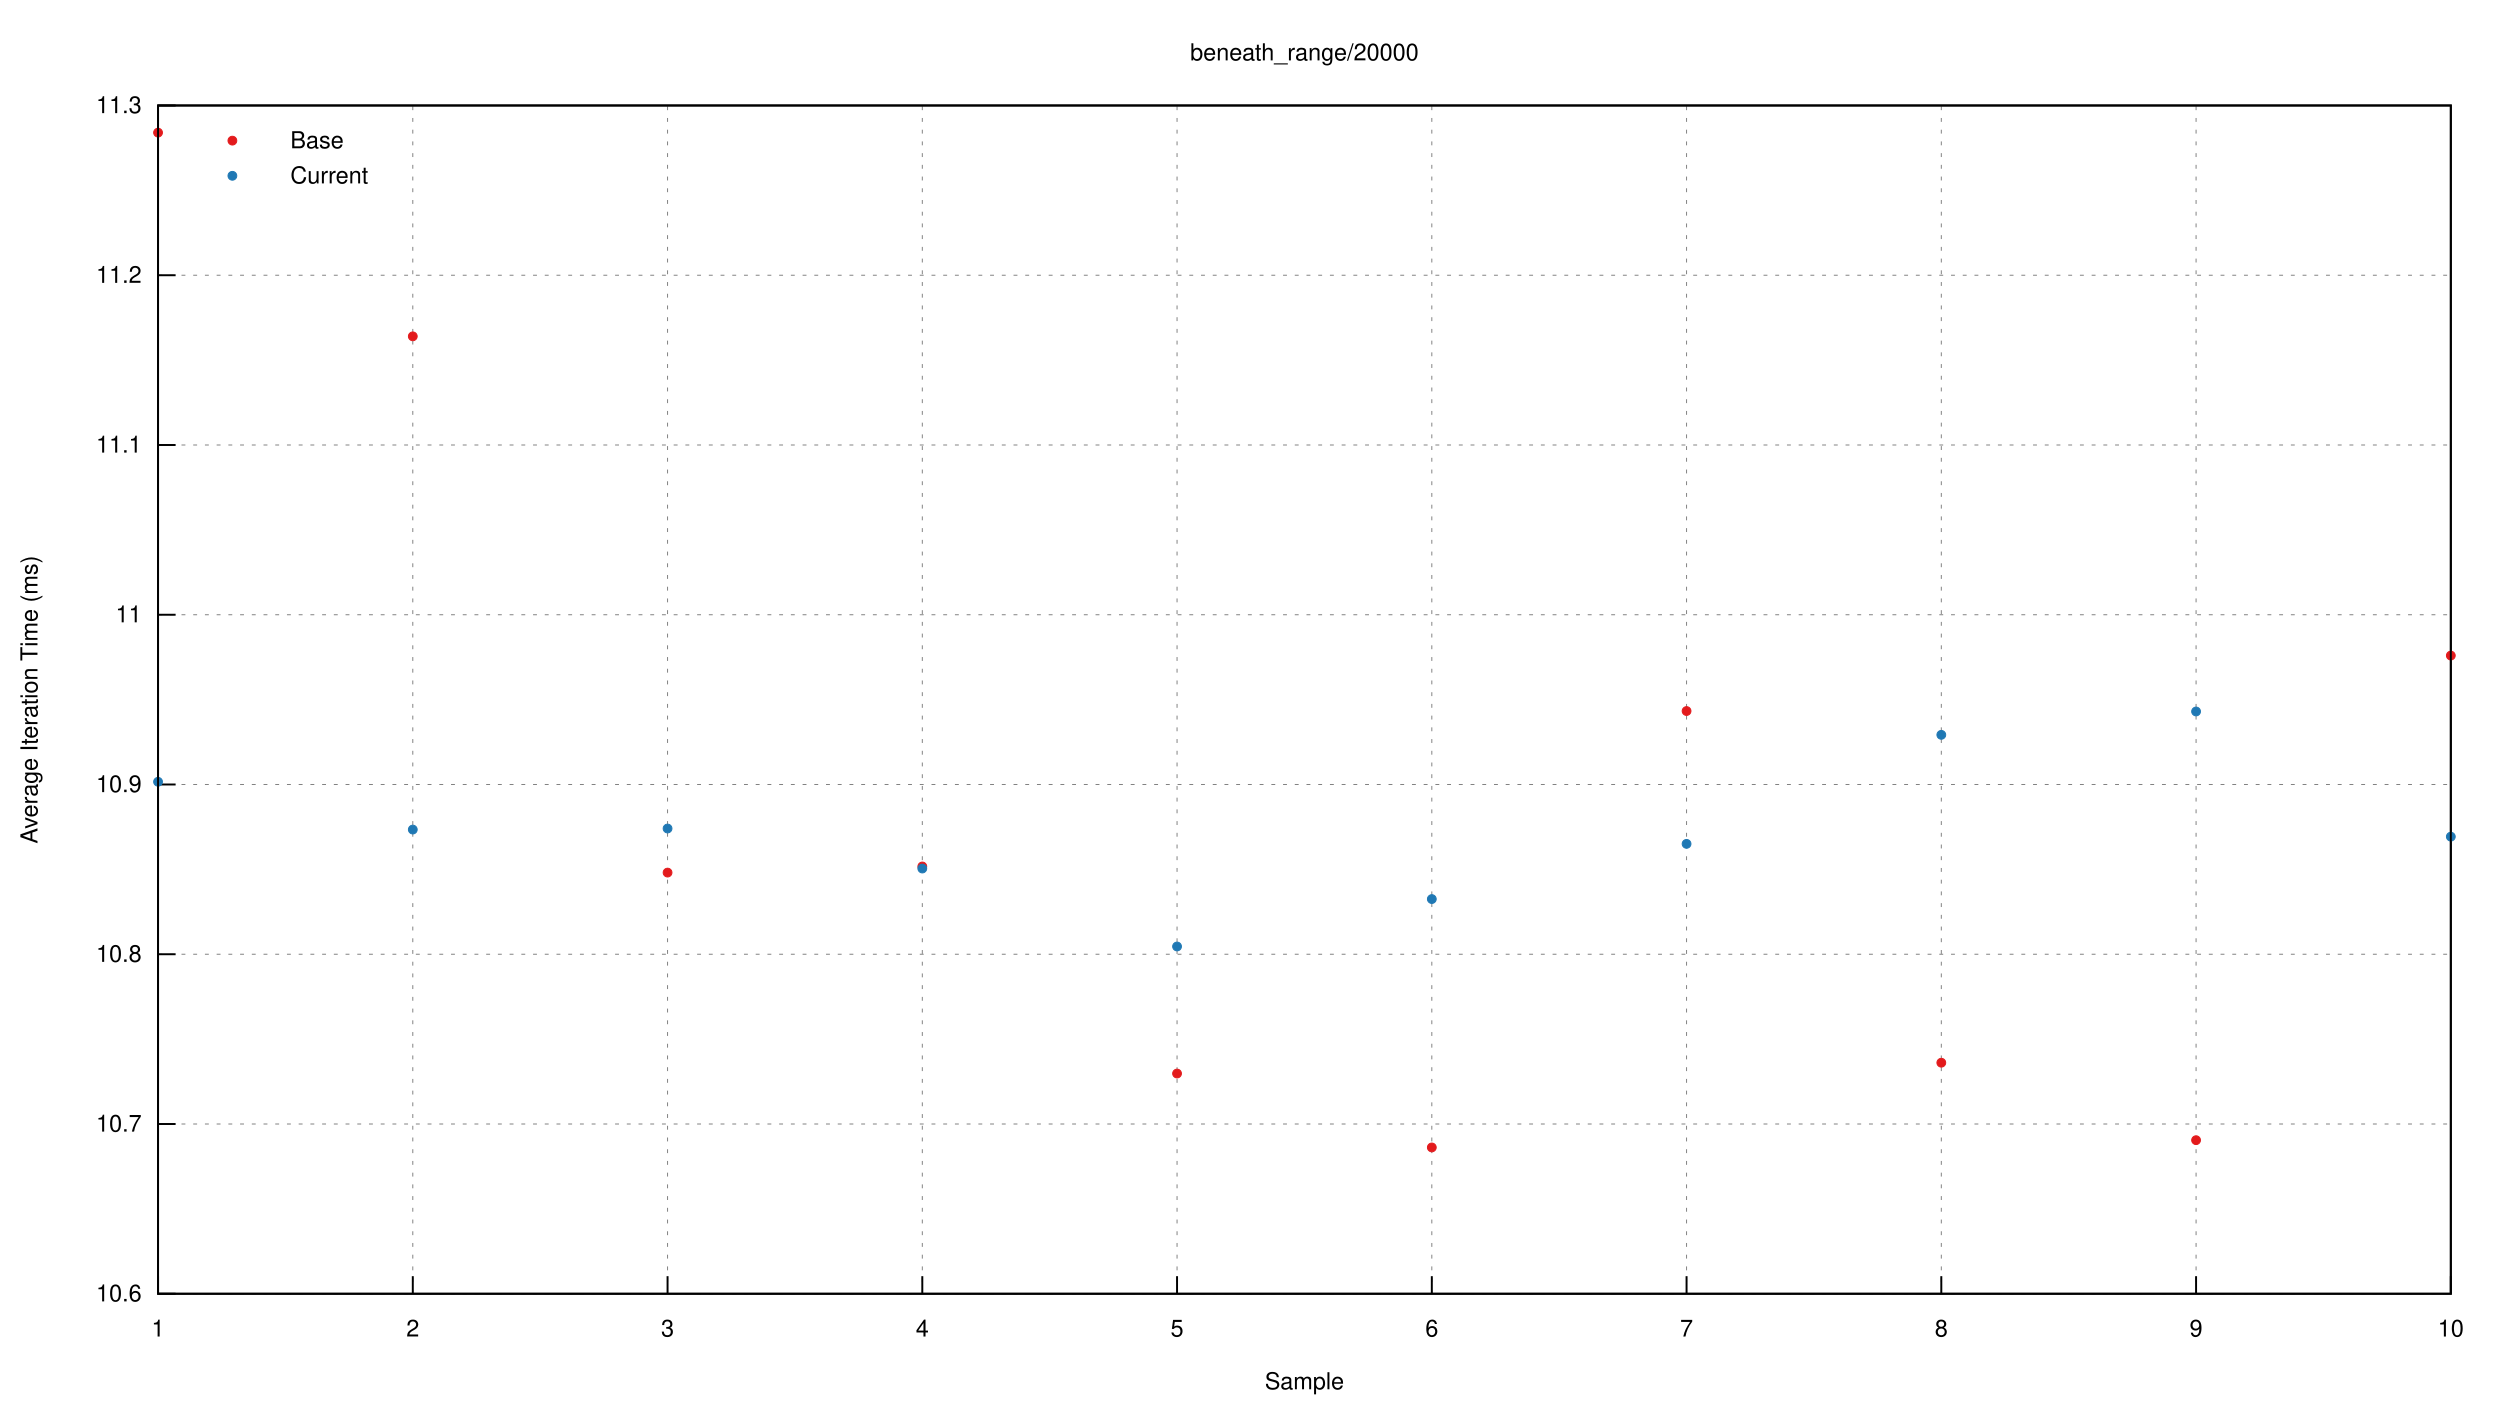
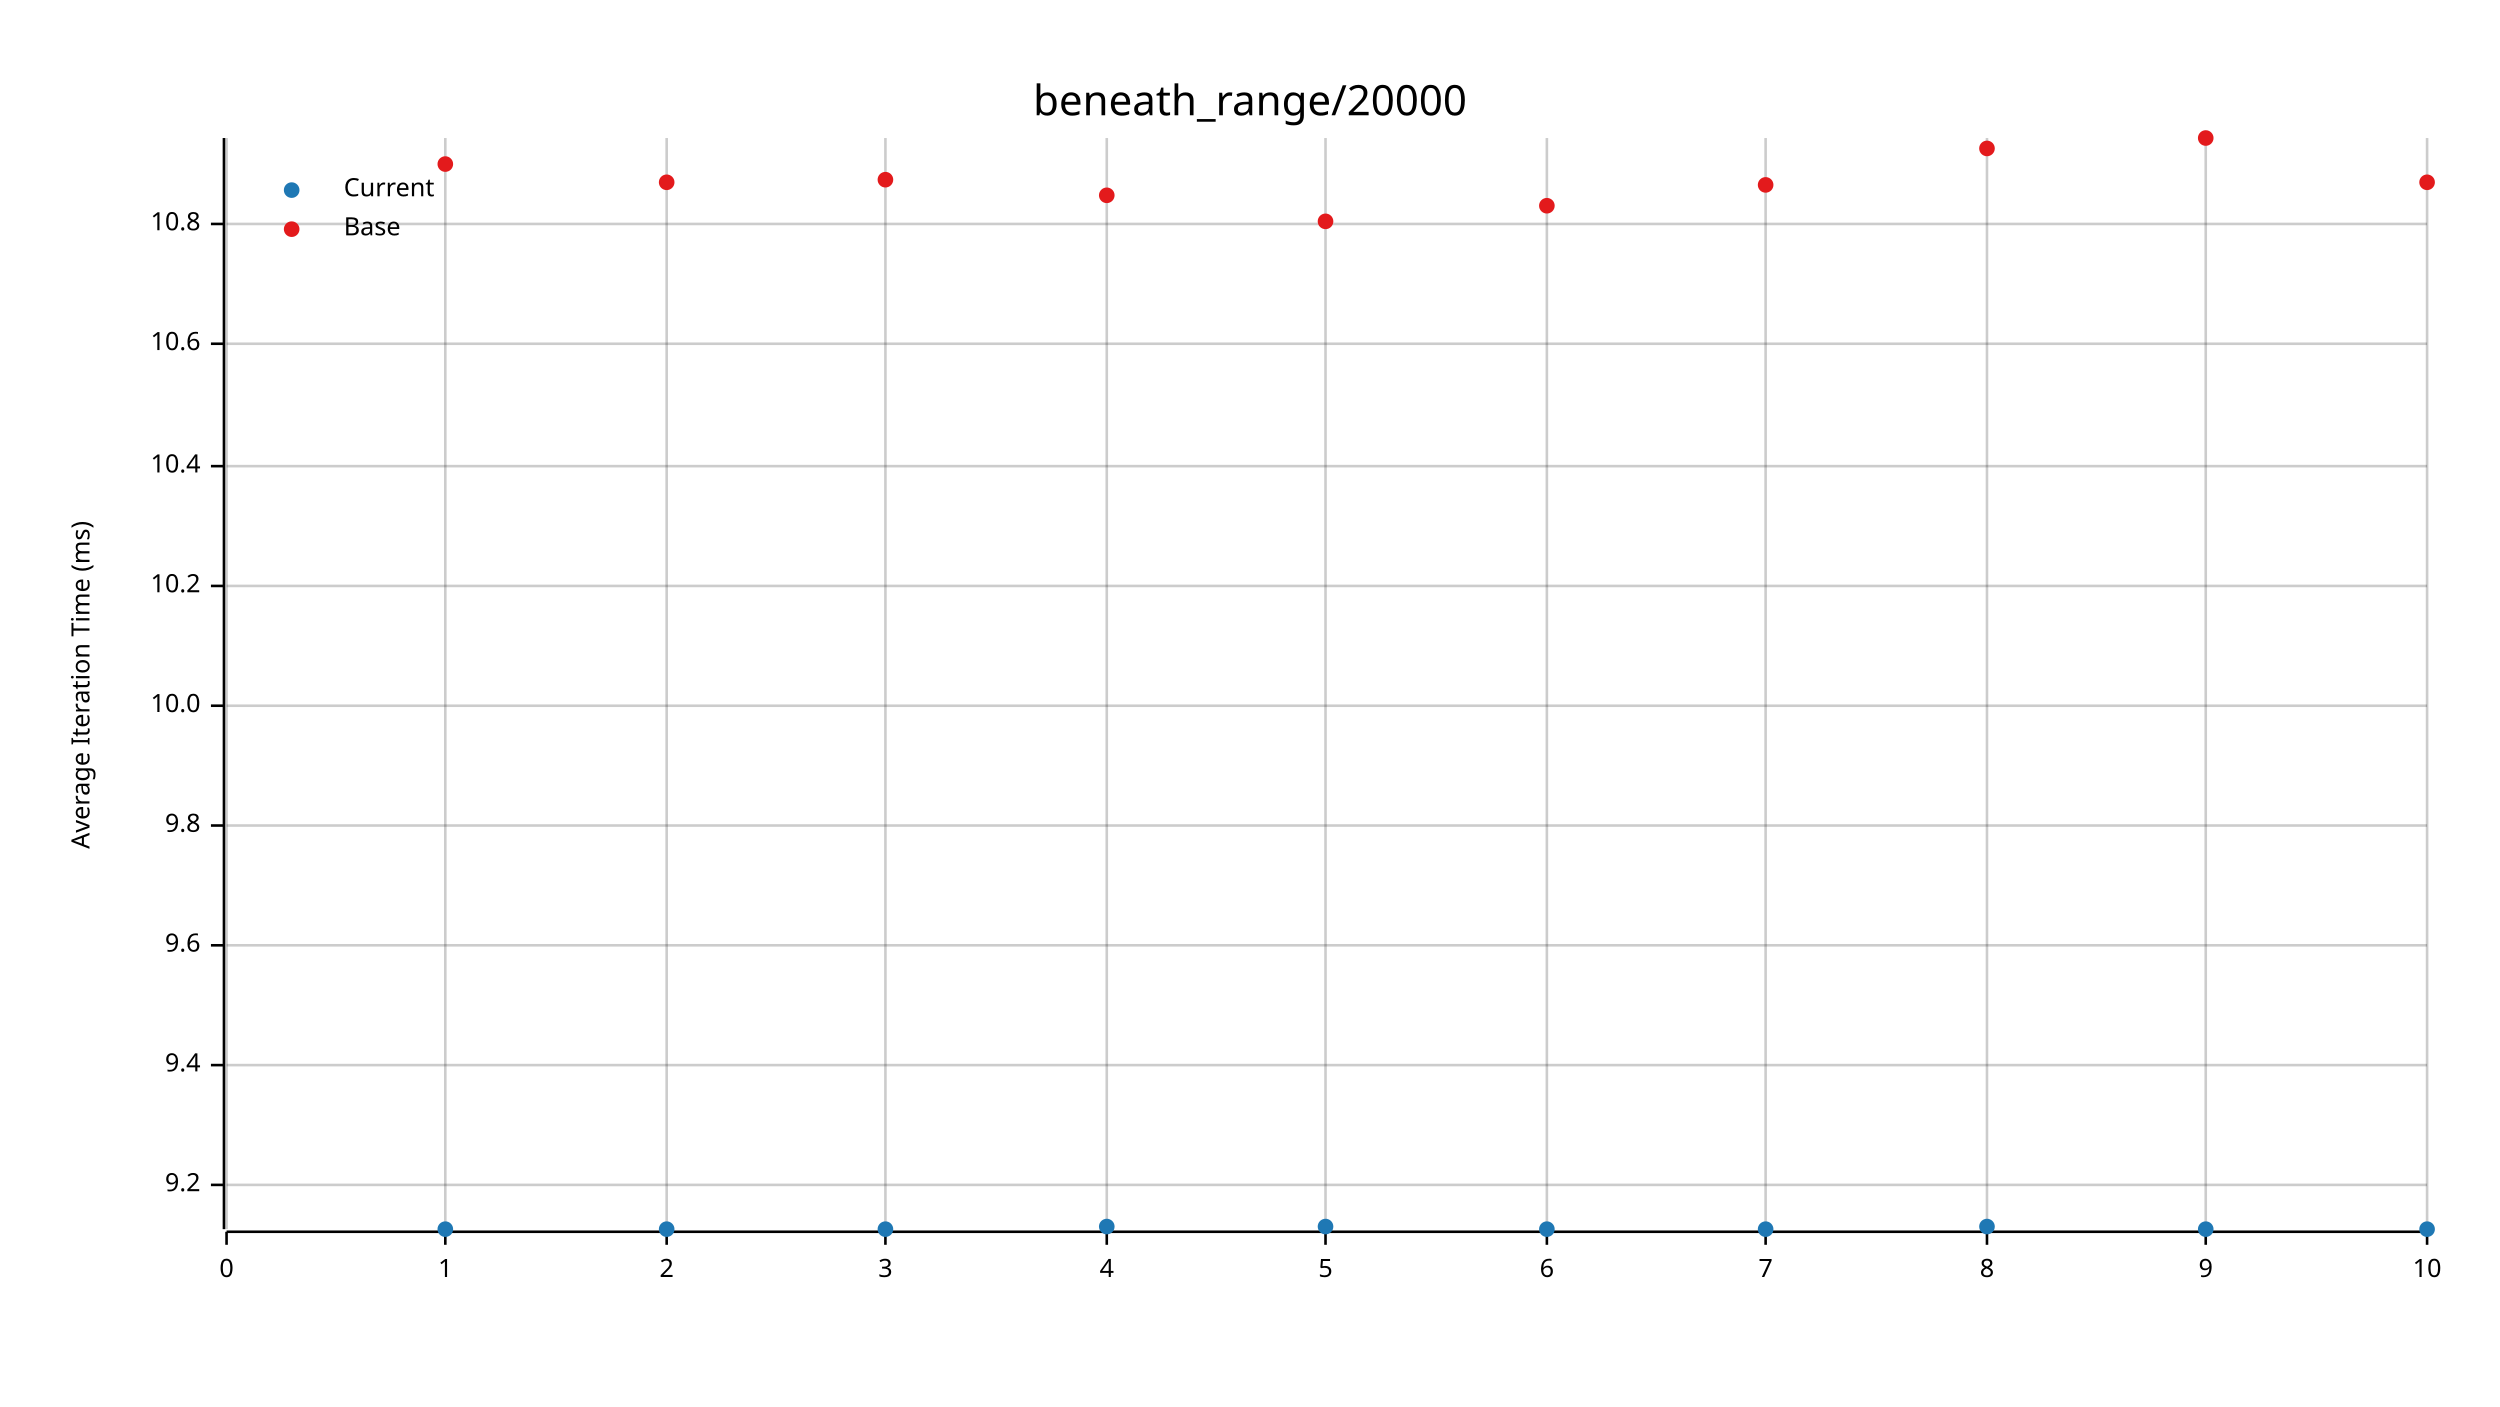
- <svg xmlns="http://www.w3.org/2000/svg" xmlns:xlink="http://www.w3.org/1999/xlink" viewBox="0 0 1280 720">
-   <g id="gnuplot_canvas">
-     <rect x="0" y="0" width="1280" height="720" fill="none" />
-     <defs>
-       <circle id="gpDot" r="0.5" stroke-width="0.5" stroke="currentColor" />
-       <path id="gpPt0" stroke-width="0.222" stroke="currentColor" d="M-1,0 h2 M0,-1 v2" />
-       <path id="gpPt1" stroke-width="0.222" stroke="currentColor" d="M-1,-1 L1,1 M1,-1 L-1,1" />
-       <path id="gpPt2" stroke-width="0.222" stroke="currentColor" d="M-1,0 L1,0 M0,-1 L0,1 M-1,-1 L1,1 M-1,1 L1,-1" />
-       <rect id="gpPt3" stroke-width="0.222" stroke="currentColor" x="-1" y="-1" width="2" height="2" />
-       <rect id="gpPt4" stroke-width="0.222" stroke="currentColor" fill="currentColor" x="-1" y="-1" width="2" height="2" />
-       <circle id="gpPt5" stroke-width="0.222" stroke="currentColor" cx="0" cy="0" r="1" />
-       <use xlink:href="#gpPt5" id="gpPt6" fill="currentColor" stroke="none" />
-       <path id="gpPt7" stroke-width="0.222" stroke="currentColor" d="M0,-1.33 L-1.33,0.67 L1.33,0.67 z" />
-       <use xlink:href="#gpPt7" id="gpPt8" fill="currentColor" stroke="none" />
-       <use xlink:href="#gpPt7" id="gpPt9" stroke="currentColor" transform="rotate(180)" />
-       <use xlink:href="#gpPt9" id="gpPt10" fill="currentColor" stroke="none" />
-       <use xlink:href="#gpPt3" id="gpPt11" stroke="currentColor" transform="rotate(45)" />
-       <use xlink:href="#gpPt11" id="gpPt12" fill="currentColor" stroke="none" />
-       <path id="gpPt13" stroke-width="0.222" stroke="currentColor" d="M0,1.330 L1.265,0.411 L0.782,-1.067 L-0.782,-1.076 L-1.265,0.411 z" />
-       <use xlink:href="#gpPt13" id="gpPt14" fill="currentColor" stroke="none" />
-       <filter id="textbox" filterUnits="objectBoundingBox" x="0" y="0" height="1" width="1">
-         <feFlood flood-color="white" flood-opacity="1" result="bgnd" />
-         <feComposite in="SourceGraphic" in2="bgnd" operator="atop" />
-       </filter>
-       <filter id="greybox" filterUnits="objectBoundingBox" x="0" y="0" height="1" width="1">
-         <feFlood flood-color="lightgrey" flood-opacity="1" result="grey" />
-         <feComposite in="SourceGraphic" in2="grey" operator="atop" />
-       </filter>
-     </defs>
-     <g fill="none" color="white" stroke="currentColor" stroke-width="1.00" stroke-linecap="butt" stroke-linejoin="miter">
- </g>
-     <g fill="none" color="black" stroke="currentColor" stroke-width="1.00" stroke-linecap="butt" stroke-linejoin="miter">
- </g>
-     <g fill="none" color="black" stroke="black" stroke-width="0.50" stroke-linecap="butt" stroke-linejoin="miter">
- </g>
-     <g fill="none" color="gray" stroke="currentColor" stroke-width="0.50" stroke-linecap="butt" stroke-linejoin="miter">
-       <path stroke="gray" stroke-dasharray="2,4" class="gridline" d="M80.92,662.40 L1254.82,662.40  " />
-     </g>
-     <g fill="none" color="gray" stroke="gray" stroke-width="1.00" stroke-linecap="butt" stroke-linejoin="miter">
- </g>
-     <g fill="none" color="black" stroke="currentColor" stroke-width="1.00" stroke-linecap="butt" stroke-linejoin="miter">
-       <path stroke="black" d="M80.92,662.40 L89.92,662.40  " />
-       <g transform="translate(72.53,666.30)" stroke="none" fill="black" font-family="Helvetica" font-size="12.00" text-anchor="end">
-         <text>
-           <tspan font-family="Helvetica"> 10.6</tspan>
-         </text>
-       </g>
-     </g>
-     <g fill="none" color="black" stroke="currentColor" stroke-width="1.00" stroke-linecap="butt" stroke-linejoin="miter">
- </g>
-     <g fill="none" color="black" stroke="black" stroke-width="0.50" stroke-linecap="butt" stroke-linejoin="miter">
- </g>
-     <g fill="none" color="gray" stroke="currentColor" stroke-width="0.50" stroke-linecap="butt" stroke-linejoin="miter">
-       <path stroke="gray" stroke-dasharray="2,4" class="gridline" d="M80.92,575.49 L1254.82,575.49  " />
-     </g>
-     <g fill="none" color="gray" stroke="gray" stroke-width="1.00" stroke-linecap="butt" stroke-linejoin="miter">
- </g>
-     <g fill="none" color="black" stroke="currentColor" stroke-width="1.00" stroke-linecap="butt" stroke-linejoin="miter">
-       <path stroke="black" d="M80.92,575.49 L89.92,575.49  " />
-       <g transform="translate(72.53,579.39)" stroke="none" fill="black" font-family="Helvetica" font-size="12.00" text-anchor="end">
-         <text>
-           <tspan font-family="Helvetica"> 10.7</tspan>
-         </text>
-       </g>
-     </g>
-     <g fill="none" color="black" stroke="currentColor" stroke-width="1.00" stroke-linecap="butt" stroke-linejoin="miter">
- </g>
-     <g fill="none" color="black" stroke="black" stroke-width="0.50" stroke-linecap="butt" stroke-linejoin="miter">
- </g>
-     <g fill="none" color="gray" stroke="currentColor" stroke-width="0.50" stroke-linecap="butt" stroke-linejoin="miter">
-       <path stroke="gray" stroke-dasharray="2,4" class="gridline" d="M80.92,488.57 L1254.82,488.57  " />
-     </g>
-     <g fill="none" color="gray" stroke="gray" stroke-width="1.00" stroke-linecap="butt" stroke-linejoin="miter">
- </g>
-     <g fill="none" color="black" stroke="currentColor" stroke-width="1.00" stroke-linecap="butt" stroke-linejoin="miter">
-       <path stroke="black" d="M80.92,488.57 L89.92,488.57  " />
-       <g transform="translate(72.53,492.47)" stroke="none" fill="black" font-family="Helvetica" font-size="12.00" text-anchor="end">
-         <text>
-           <tspan font-family="Helvetica"> 10.8</tspan>
-         </text>
-       </g>
-     </g>
-     <g fill="none" color="black" stroke="currentColor" stroke-width="1.00" stroke-linecap="butt" stroke-linejoin="miter">
- </g>
-     <g fill="none" color="black" stroke="black" stroke-width="0.50" stroke-linecap="butt" stroke-linejoin="miter">
- </g>
-     <g fill="none" color="gray" stroke="currentColor" stroke-width="0.50" stroke-linecap="butt" stroke-linejoin="miter">
-       <path stroke="gray" stroke-dasharray="2,4" class="gridline" d="M80.92,401.66 L1254.82,401.66  " />
-     </g>
-     <g fill="none" color="gray" stroke="gray" stroke-width="1.00" stroke-linecap="butt" stroke-linejoin="miter">
- </g>
-     <g fill="none" color="black" stroke="currentColor" stroke-width="1.00" stroke-linecap="butt" stroke-linejoin="miter">
-       <path stroke="black" d="M80.92,401.66 L89.92,401.66  " />
-       <g transform="translate(72.53,405.56)" stroke="none" fill="black" font-family="Helvetica" font-size="12.00" text-anchor="end">
-         <text>
-           <tspan font-family="Helvetica"> 10.9</tspan>
-         </text>
-       </g>
-     </g>
-     <g fill="none" color="black" stroke="currentColor" stroke-width="1.00" stroke-linecap="butt" stroke-linejoin="miter">
- </g>
-     <g fill="none" color="black" stroke="black" stroke-width="0.50" stroke-linecap="butt" stroke-linejoin="miter">
- </g>
-     <g fill="none" color="gray" stroke="currentColor" stroke-width="0.50" stroke-linecap="butt" stroke-linejoin="miter">
-       <path stroke="gray" stroke-dasharray="2,4" class="gridline" d="M80.92,314.75 L1254.82,314.75  " />
-     </g>
-     <g fill="none" color="gray" stroke="gray" stroke-width="1.00" stroke-linecap="butt" stroke-linejoin="miter">
- </g>
-     <g fill="none" color="black" stroke="currentColor" stroke-width="1.00" stroke-linecap="butt" stroke-linejoin="miter">
-       <path stroke="black" d="M80.92,314.75 L89.92,314.75  " />
-       <g transform="translate(72.53,318.65)" stroke="none" fill="black" font-family="Helvetica" font-size="12.00" text-anchor="end">
-         <text>
-           <tspan font-family="Helvetica"> 11</tspan>
-         </text>
-       </g>
-     </g>
-     <g fill="none" color="black" stroke="currentColor" stroke-width="1.00" stroke-linecap="butt" stroke-linejoin="miter">
- </g>
-     <g fill="none" color="black" stroke="black" stroke-width="0.50" stroke-linecap="butt" stroke-linejoin="miter">
- </g>
-     <g fill="none" color="gray" stroke="currentColor" stroke-width="0.50" stroke-linecap="butt" stroke-linejoin="miter">
-       <path stroke="gray" stroke-dasharray="2,4" class="gridline" d="M80.92,227.84 L1254.82,227.84  " />
-     </g>
-     <g fill="none" color="gray" stroke="gray" stroke-width="1.00" stroke-linecap="butt" stroke-linejoin="miter">
- </g>
-     <g fill="none" color="black" stroke="currentColor" stroke-width="1.00" stroke-linecap="butt" stroke-linejoin="miter">
-       <path stroke="black" d="M80.92,227.84 L89.92,227.84  " />
-       <g transform="translate(72.53,231.74)" stroke="none" fill="black" font-family="Helvetica" font-size="12.00" text-anchor="end">
-         <text>
-           <tspan font-family="Helvetica"> 11.1</tspan>
-         </text>
-       </g>
-     </g>
-     <g fill="none" color="black" stroke="currentColor" stroke-width="1.00" stroke-linecap="butt" stroke-linejoin="miter">
- </g>
-     <g fill="none" color="black" stroke="black" stroke-width="0.50" stroke-linecap="butt" stroke-linejoin="miter">
- </g>
-     <g fill="none" color="gray" stroke="currentColor" stroke-width="0.50" stroke-linecap="butt" stroke-linejoin="miter">
-       <path stroke="gray" stroke-dasharray="2,4" class="gridline" d="M80.92,140.92 L1254.82,140.92  " />
-     </g>
-     <g fill="none" color="gray" stroke="gray" stroke-width="1.00" stroke-linecap="butt" stroke-linejoin="miter">
- </g>
-     <g fill="none" color="black" stroke="currentColor" stroke-width="1.00" stroke-linecap="butt" stroke-linejoin="miter">
-       <path stroke="black" d="M80.92,140.92 L89.92,140.92  " />
-       <g transform="translate(72.53,144.82)" stroke="none" fill="black" font-family="Helvetica" font-size="12.00" text-anchor="end">
-         <text>
-           <tspan font-family="Helvetica"> 11.2</tspan>
-         </text>
-       </g>
-     </g>
-     <g fill="none" color="black" stroke="currentColor" stroke-width="1.00" stroke-linecap="butt" stroke-linejoin="miter">
- </g>
-     <g fill="none" color="black" stroke="black" stroke-width="0.50" stroke-linecap="butt" stroke-linejoin="miter">
- </g>
-     <g fill="none" color="gray" stroke="currentColor" stroke-width="0.50" stroke-linecap="butt" stroke-linejoin="miter">
-       <path stroke="gray" stroke-dasharray="2,4" class="gridline" d="M80.92,54.01 L1254.82,54.01  " />
-     </g>
-     <g fill="none" color="gray" stroke="gray" stroke-width="1.00" stroke-linecap="butt" stroke-linejoin="miter">
- </g>
-     <g fill="none" color="black" stroke="currentColor" stroke-width="1.00" stroke-linecap="butt" stroke-linejoin="miter">
-       <path stroke="black" d="M80.92,54.01 L89.92,54.01  " />
-       <g transform="translate(72.53,57.91)" stroke="none" fill="black" font-family="Helvetica" font-size="12.00" text-anchor="end">
-         <text>
-           <tspan font-family="Helvetica"> 11.3</tspan>
-         </text>
-       </g>
-     </g>
-     <g fill="none" color="black" stroke="currentColor" stroke-width="1.00" stroke-linecap="butt" stroke-linejoin="miter">
- </g>
-     <g fill="none" color="black" stroke="black" stroke-width="0.50" stroke-linecap="butt" stroke-linejoin="miter">
- </g>
-     <g fill="none" color="gray" stroke="currentColor" stroke-width="0.50" stroke-linecap="butt" stroke-linejoin="miter">
-       <path stroke="gray" stroke-dasharray="2,4" class="gridline" d="M80.92,662.40 L80.92,54.01  " />
-     </g>
-     <g fill="none" color="gray" stroke="gray" stroke-width="1.00" stroke-linecap="butt" stroke-linejoin="miter">
- </g>
-     <g fill="none" color="black" stroke="currentColor" stroke-width="1.00" stroke-linecap="butt" stroke-linejoin="miter">
-       <path stroke="black" d="M80.92,662.40 L80.92,653.40  " />
-       <g transform="translate(80.92,684.30)" stroke="none" fill="black" font-family="Helvetica" font-size="12.00" text-anchor="middle">
-         <text>
-           <tspan font-family="Helvetica"> 1</tspan>
-         </text>
-       </g>
-     </g>
-     <g fill="none" color="black" stroke="currentColor" stroke-width="1.00" stroke-linecap="butt" stroke-linejoin="miter">
- </g>
-     <g fill="none" color="black" stroke="black" stroke-width="0.50" stroke-linecap="butt" stroke-linejoin="miter">
- </g>
-     <g fill="none" color="gray" stroke="currentColor" stroke-width="0.50" stroke-linecap="butt" stroke-linejoin="miter">
-       <path stroke="gray" stroke-dasharray="2,4" class="gridline" d="M211.35,662.40 L211.35,54.01  " />
-     </g>
-     <g fill="none" color="gray" stroke="gray" stroke-width="1.00" stroke-linecap="butt" stroke-linejoin="miter">
- </g>
-     <g fill="none" color="black" stroke="currentColor" stroke-width="1.00" stroke-linecap="butt" stroke-linejoin="miter">
-       <path stroke="black" d="M211.35,662.40 L211.35,653.40  " />
-       <g transform="translate(211.35,684.30)" stroke="none" fill="black" font-family="Helvetica" font-size="12.00" text-anchor="middle">
-         <text>
-           <tspan font-family="Helvetica"> 2</tspan>
-         </text>
-       </g>
-     </g>
-     <g fill="none" color="black" stroke="currentColor" stroke-width="1.00" stroke-linecap="butt" stroke-linejoin="miter">
- </g>
-     <g fill="none" color="black" stroke="black" stroke-width="0.50" stroke-linecap="butt" stroke-linejoin="miter">
- </g>
-     <g fill="none" color="gray" stroke="currentColor" stroke-width="0.50" stroke-linecap="butt" stroke-linejoin="miter">
-       <path stroke="gray" stroke-dasharray="2,4" class="gridline" d="M341.79,662.40 L341.79,54.01  " />
-     </g>
-     <g fill="none" color="gray" stroke="gray" stroke-width="1.00" stroke-linecap="butt" stroke-linejoin="miter">
- </g>
-     <g fill="none" color="black" stroke="currentColor" stroke-width="1.00" stroke-linecap="butt" stroke-linejoin="miter">
-       <path stroke="black" d="M341.79,662.40 L341.79,653.40  " />
-       <g transform="translate(341.79,684.30)" stroke="none" fill="black" font-family="Helvetica" font-size="12.00" text-anchor="middle">
-         <text>
-           <tspan font-family="Helvetica"> 3</tspan>
-         </text>
-       </g>
-     </g>
-     <g fill="none" color="black" stroke="currentColor" stroke-width="1.00" stroke-linecap="butt" stroke-linejoin="miter">
- </g>
-     <g fill="none" color="black" stroke="black" stroke-width="0.50" stroke-linecap="butt" stroke-linejoin="miter">
- </g>
-     <g fill="none" color="gray" stroke="currentColor" stroke-width="0.50" stroke-linecap="butt" stroke-linejoin="miter">
-       <path stroke="gray" stroke-dasharray="2,4" class="gridline" d="M472.22,662.40 L472.22,54.01  " />
-     </g>
-     <g fill="none" color="gray" stroke="gray" stroke-width="1.00" stroke-linecap="butt" stroke-linejoin="miter">
- </g>
-     <g fill="none" color="black" stroke="currentColor" stroke-width="1.00" stroke-linecap="butt" stroke-linejoin="miter">
-       <path stroke="black" d="M472.22,662.40 L472.22,653.40  " />
-       <g transform="translate(472.22,684.30)" stroke="none" fill="black" font-family="Helvetica" font-size="12.00" text-anchor="middle">
-         <text>
-           <tspan font-family="Helvetica"> 4</tspan>
-         </text>
-       </g>
-     </g>
-     <g fill="none" color="black" stroke="currentColor" stroke-width="1.00" stroke-linecap="butt" stroke-linejoin="miter">
- </g>
-     <g fill="none" color="black" stroke="black" stroke-width="0.50" stroke-linecap="butt" stroke-linejoin="miter">
- </g>
-     <g fill="none" color="gray" stroke="currentColor" stroke-width="0.50" stroke-linecap="butt" stroke-linejoin="miter">
-       <path stroke="gray" stroke-dasharray="2,4" class="gridline" d="M602.65,662.40 L602.65,54.01  " />
-     </g>
-     <g fill="none" color="gray" stroke="gray" stroke-width="1.00" stroke-linecap="butt" stroke-linejoin="miter">
- </g>
-     <g fill="none" color="black" stroke="currentColor" stroke-width="1.00" stroke-linecap="butt" stroke-linejoin="miter">
-       <path stroke="black" d="M602.65,662.40 L602.65,653.40  " />
-       <g transform="translate(602.65,684.30)" stroke="none" fill="black" font-family="Helvetica" font-size="12.00" text-anchor="middle">
-         <text>
-           <tspan font-family="Helvetica"> 5</tspan>
-         </text>
-       </g>
-     </g>
-     <g fill="none" color="black" stroke="currentColor" stroke-width="1.00" stroke-linecap="butt" stroke-linejoin="miter">
- </g>
-     <g fill="none" color="black" stroke="black" stroke-width="0.50" stroke-linecap="butt" stroke-linejoin="miter">
- </g>
-     <g fill="none" color="gray" stroke="currentColor" stroke-width="0.50" stroke-linecap="butt" stroke-linejoin="miter">
-       <path stroke="gray" stroke-dasharray="2,4" class="gridline" d="M733.09,662.40 L733.09,54.01  " />
-     </g>
-     <g fill="none" color="gray" stroke="gray" stroke-width="1.00" stroke-linecap="butt" stroke-linejoin="miter">
- </g>
-     <g fill="none" color="black" stroke="currentColor" stroke-width="1.00" stroke-linecap="butt" stroke-linejoin="miter">
-       <path stroke="black" d="M733.09,662.40 L733.09,653.40  " />
-       <g transform="translate(733.09,684.30)" stroke="none" fill="black" font-family="Helvetica" font-size="12.00" text-anchor="middle">
-         <text>
-           <tspan font-family="Helvetica"> 6</tspan>
-         </text>
-       </g>
-     </g>
-     <g fill="none" color="black" stroke="currentColor" stroke-width="1.00" stroke-linecap="butt" stroke-linejoin="miter">
- </g>
-     <g fill="none" color="black" stroke="black" stroke-width="0.50" stroke-linecap="butt" stroke-linejoin="miter">
- </g>
-     <g fill="none" color="gray" stroke="currentColor" stroke-width="0.50" stroke-linecap="butt" stroke-linejoin="miter">
-       <path stroke="gray" stroke-dasharray="2,4" class="gridline" d="M863.52,662.40 L863.52,54.01  " />
-     </g>
-     <g fill="none" color="gray" stroke="gray" stroke-width="1.00" stroke-linecap="butt" stroke-linejoin="miter">
- </g>
-     <g fill="none" color="black" stroke="currentColor" stroke-width="1.00" stroke-linecap="butt" stroke-linejoin="miter">
-       <path stroke="black" d="M863.52,662.40 L863.52,653.40  " />
-       <g transform="translate(863.52,684.30)" stroke="none" fill="black" font-family="Helvetica" font-size="12.00" text-anchor="middle">
-         <text>
-           <tspan font-family="Helvetica"> 7</tspan>
-         </text>
-       </g>
-     </g>
-     <g fill="none" color="black" stroke="currentColor" stroke-width="1.00" stroke-linecap="butt" stroke-linejoin="miter">
- </g>
-     <g fill="none" color="black" stroke="black" stroke-width="0.50" stroke-linecap="butt" stroke-linejoin="miter">
- </g>
-     <g fill="none" color="gray" stroke="currentColor" stroke-width="0.50" stroke-linecap="butt" stroke-linejoin="miter">
-       <path stroke="gray" stroke-dasharray="2,4" class="gridline" d="M993.95,662.40 L993.95,54.01  " />
-     </g>
-     <g fill="none" color="gray" stroke="gray" stroke-width="1.00" stroke-linecap="butt" stroke-linejoin="miter">
- </g>
-     <g fill="none" color="black" stroke="currentColor" stroke-width="1.00" stroke-linecap="butt" stroke-linejoin="miter">
-       <path stroke="black" d="M993.95,662.40 L993.95,653.40  " />
-       <g transform="translate(993.95,684.30)" stroke="none" fill="black" font-family="Helvetica" font-size="12.00" text-anchor="middle">
-         <text>
-           <tspan font-family="Helvetica"> 8</tspan>
-         </text>
-       </g>
-     </g>
-     <g fill="none" color="black" stroke="currentColor" stroke-width="1.00" stroke-linecap="butt" stroke-linejoin="miter">
- </g>
-     <g fill="none" color="black" stroke="black" stroke-width="0.50" stroke-linecap="butt" stroke-linejoin="miter">
- </g>
-     <g fill="none" color="gray" stroke="currentColor" stroke-width="0.50" stroke-linecap="butt" stroke-linejoin="miter">
-       <path stroke="gray" stroke-dasharray="2,4" class="gridline" d="M1124.39,662.40 L1124.39,54.01  " />
-     </g>
-     <g fill="none" color="gray" stroke="gray" stroke-width="1.00" stroke-linecap="butt" stroke-linejoin="miter">
- </g>
-     <g fill="none" color="black" stroke="currentColor" stroke-width="1.00" stroke-linecap="butt" stroke-linejoin="miter">
-       <path stroke="black" d="M1124.39,662.40 L1124.39,653.40  " />
-       <g transform="translate(1124.39,684.30)" stroke="none" fill="black" font-family="Helvetica" font-size="12.00" text-anchor="middle">
-         <text>
-           <tspan font-family="Helvetica"> 9</tspan>
-         </text>
-       </g>
-     </g>
-     <g fill="none" color="black" stroke="currentColor" stroke-width="1.00" stroke-linecap="butt" stroke-linejoin="miter">
- </g>
-     <g fill="none" color="black" stroke="black" stroke-width="0.50" stroke-linecap="butt" stroke-linejoin="miter">
- </g>
-     <g fill="none" color="gray" stroke="currentColor" stroke-width="0.50" stroke-linecap="butt" stroke-linejoin="miter">
-       <path stroke="gray" stroke-dasharray="2,4" class="gridline" d="M1254.82,662.40 L1254.82,54.01  " />
-     </g>
-     <g fill="none" color="gray" stroke="gray" stroke-width="1.00" stroke-linecap="butt" stroke-linejoin="miter">
- </g>
-     <g fill="none" color="black" stroke="currentColor" stroke-width="1.00" stroke-linecap="butt" stroke-linejoin="miter">
-       <path stroke="black" d="M1254.82,662.40 L1254.82,653.40  " />
-       <g transform="translate(1254.82,684.30)" stroke="none" fill="black" font-family="Helvetica" font-size="12.00" text-anchor="middle">
-         <text>
-           <tspan font-family="Helvetica"> 10</tspan>
-         </text>
-       </g>
-     </g>
-     <g fill="none" color="black" stroke="currentColor" stroke-width="1.00" stroke-linecap="butt" stroke-linejoin="miter">
- </g>
-     <g fill="none" color="black" stroke="currentColor" stroke-width="1.00" stroke-linecap="butt" stroke-linejoin="miter">
-       <path stroke="black" d="M80.92,54.01 L80.92,662.40 L1254.82,662.40 L1254.82,54.01 L80.92,54.01 Z  " />
-     </g>
-     <g fill="none" color="black" stroke="currentColor" stroke-width="1.00" stroke-linecap="butt" stroke-linejoin="miter">
-       <g transform="translate(19.18,358.21) rotate(270)" stroke="none" fill="black" font-family="Helvetica" font-size="12.00" text-anchor="middle">
-         <text>
-           <tspan font-family="Helvetica">Average Iteration Time (ms)</tspan>
-         </text>
-       </g>
-     </g>
-     <g fill="none" color="black" stroke="currentColor" stroke-width="1.00" stroke-linecap="butt" stroke-linejoin="miter">
-       <g transform="translate(667.87,711.30)" stroke="none" fill="black" font-family="Helvetica" font-size="12.00" text-anchor="middle">
-         <text>
-           <tspan font-family="Helvetica">Sample</tspan>
-         </text>
-       </g>
-     </g>
-     <g fill="none" color="black" stroke="currentColor" stroke-width="1.00" stroke-linecap="butt" stroke-linejoin="miter">
- </g>
-     <g id="gnuplot_plot_1">
-       <g fill="none" color="black" stroke="currentColor" stroke-width="1.00" stroke-linecap="butt" stroke-linejoin="miter">
-         <g transform="translate(148.65,75.91)" stroke="none" fill="black" font-family="Helvetica" font-size="12.00" text-anchor="start">
-           <text>
-             <tspan font-family="Helvetica">Base</tspan>
-           </text>
-         </g>
-       </g>
-       <g fill="none" color="black" stroke="currentColor" stroke-width="1.00" stroke-linecap="butt" stroke-linejoin="miter">
-         <use xlink:href="#gpPt6" transform="translate(80.92,67.90) scale(2.25)" color="rgb(227,  26,  28)" />
-         <use xlink:href="#gpPt6" transform="translate(211.35,172.21) scale(2.25)" color="rgb(227,  26,  28)" />
-         <use xlink:href="#gpPt6" transform="translate(341.79,446.77) scale(2.25)" color="rgb(227,  26,  28)" />
-         <use xlink:href="#gpPt6" transform="translate(472.22,443.63) scale(2.25)" color="rgb(227,  26,  28)" />
-         <use xlink:href="#gpPt6" transform="translate(602.65,549.65) scale(2.25)" color="rgb(227,  26,  28)" />
-         <use xlink:href="#gpPt6" transform="translate(733.09,587.49) scale(2.25)" color="rgb(227,  26,  28)" />
-         <use xlink:href="#gpPt6" transform="translate(863.52,364.05) scale(2.25)" color="rgb(227,  26,  28)" />
-         <use xlink:href="#gpPt6" transform="translate(993.95,544.11) scale(2.25)" color="rgb(227,  26,  28)" />
-         <use xlink:href="#gpPt6" transform="translate(1124.39,583.77) scale(2.25)" color="rgb(227,  26,  28)" />
-         <use xlink:href="#gpPt6" transform="translate(1254.82,335.65) scale(2.25)" color="rgb(227,  26,  28)" />
-         <use xlink:href="#gpPt6" transform="translate(118.98,72.01) scale(2.25)" color="rgb(227,  26,  28)" />
-       </g>
-     </g>
-     <g id="gnuplot_plot_2">
-       <g fill="none" color="black" stroke="currentColor" stroke-width="1.00" stroke-linecap="butt" stroke-linejoin="miter">
-         <g transform="translate(148.65,93.91)" stroke="none" fill="black" font-family="Helvetica" font-size="12.00" text-anchor="start">
-           <text>
-             <tspan font-family="Helvetica">Current</tspan>
-           </text>
-         </g>
-       </g>
-       <g fill="none" color="black" stroke="currentColor" stroke-width="1.00" stroke-linecap="butt" stroke-linejoin="miter">
-         <use xlink:href="#gpPt6" transform="translate(80.92,400.27) scale(2.25)" color="rgb( 31, 120, 180)" />
-         <use xlink:href="#gpPt6" transform="translate(211.35,424.74) scale(2.25)" color="rgb( 31, 120, 180)" />
-         <use xlink:href="#gpPt6" transform="translate(341.79,424.20) scale(2.25)" color="rgb( 31, 120, 180)" />
-         <use xlink:href="#gpPt6" transform="translate(472.22,444.69) scale(2.25)" color="rgb( 31, 120, 180)" />
-         <use xlink:href="#gpPt6" transform="translate(602.65,484.60) scale(2.25)" color="rgb( 31, 120, 180)" />
-         <use xlink:href="#gpPt6" transform="translate(733.09,460.32) scale(2.25)" color="rgb( 31, 120, 180)" />
-         <use xlink:href="#gpPt6" transform="translate(863.52,432.06) scale(2.25)" color="rgb( 31, 120, 180)" />
-         <use xlink:href="#gpPt6" transform="translate(993.95,376.24) scale(2.25)" color="rgb( 31, 120, 180)" />
-         <use xlink:href="#gpPt6" transform="translate(1124.39,364.28) scale(2.25)" color="rgb( 31, 120, 180)" />
-         <use xlink:href="#gpPt6" transform="translate(1254.82,428.37) scale(2.25)" color="rgb( 31, 120, 180)" />
-         <use xlink:href="#gpPt6" transform="translate(118.98,90.01) scale(2.25)" color="rgb( 31, 120, 180)" />
-       </g>
-     </g>
-     <g fill="none" color="white" stroke="rgb( 31, 120, 180)" stroke-width="2.00" stroke-linecap="butt" stroke-linejoin="miter">
- </g>
-     <g fill="none" color="black" stroke="currentColor" stroke-width="2.00" stroke-linecap="butt" stroke-linejoin="miter">
- </g>
-     <g fill="none" color="black" stroke="black" stroke-width="1.00" stroke-linecap="butt" stroke-linejoin="miter">
- </g>
-     <g fill="none" color="black" stroke="currentColor" stroke-width="1.00" stroke-linecap="butt" stroke-linejoin="miter">
-       <path stroke="black" d="M80.92,54.01 L80.92,662.40 L1254.82,662.40 L1254.82,54.01 L80.92,54.01 Z  " />
-     </g>
-     <g fill="none" color="black" stroke="currentColor" stroke-width="1.00" stroke-linecap="butt" stroke-linejoin="miter">
-       <g transform="translate(667.87,30.91)" stroke="none" fill="black" font-family="Helvetica" font-size="12.00" text-anchor="middle">
-         <text>
-           <tspan font-family="Helvetica">beneath_range/20000</tspan>
-         </text>
-       </g>
-     </g>
-     <g fill="none" color="black" stroke="currentColor" stroke-width="1.00" stroke-linecap="butt" stroke-linejoin="miter">
- </g>
-   </g>
+ <svg xmlns="http://www.w3.org/2000/svg" width="960" height="540" viewBox="0 0 960 540">
+   <text x="480" y="32" dy="0.76em" text-anchor="middle" font-family="sans-serif" font-size="16.129" opacity="1" fill="#000000">
+ beneath_range/20000
+ </text>
+   <text x="27" y="263" dy="0.76em" text-anchor="middle" font-family="sans-serif" font-size="9.677" opacity="1" fill="#000000" transform="rotate(270, 27, 263)">
+ Average Iteration Time (ms)
+ </text>
+   <line opacity="0.2" stroke="#000000" stroke-width="1" x1="87" y1="472" x2="87" y2="53" />
+   <line opacity="0.2" stroke="#000000" stroke-width="1" x1="171" y1="472" x2="171" y2="53" />
+   <line opacity="0.2" stroke="#000000" stroke-width="1" x1="256" y1="472" x2="256" y2="53" />
+   <line opacity="0.2" stroke="#000000" stroke-width="1" x1="340" y1="472" x2="340" y2="53" />
+   <line opacity="0.2" stroke="#000000" stroke-width="1" x1="425" y1="472" x2="425" y2="53" />
+   <line opacity="0.2" stroke="#000000" stroke-width="1" x1="509" y1="472" x2="509" y2="53" />
+   <line opacity="0.2" stroke="#000000" stroke-width="1" x1="594" y1="472" x2="594" y2="53" />
+   <line opacity="0.2" stroke="#000000" stroke-width="1" x1="678" y1="472" x2="678" y2="53" />
+   <line opacity="0.2" stroke="#000000" stroke-width="1" x1="763" y1="472" x2="763" y2="53" />
+   <line opacity="0.2" stroke="#000000" stroke-width="1" x1="847" y1="472" x2="847" y2="53" />
+   <line opacity="0.2" stroke="#000000" stroke-width="1" x1="932" y1="472" x2="932" y2="53" />
+   <line opacity="0.2" stroke="#000000" stroke-width="1" x1="87" y1="455" x2="932" y2="455" />
+   <line opacity="0.2" stroke="#000000" stroke-width="1" x1="87" y1="409" x2="932" y2="409" />
+   <line opacity="0.2" stroke="#000000" stroke-width="1" x1="87" y1="363" x2="932" y2="363" />
+   <line opacity="0.2" stroke="#000000" stroke-width="1" x1="87" y1="317" x2="932" y2="317" />
+   <line opacity="0.2" stroke="#000000" stroke-width="1" x1="87" y1="271" x2="932" y2="271" />
+   <line opacity="0.2" stroke="#000000" stroke-width="1" x1="87" y1="225" x2="932" y2="225" />
+   <line opacity="0.2" stroke="#000000" stroke-width="1" x1="87" y1="179" x2="932" y2="179" />
+   <line opacity="0.2" stroke="#000000" stroke-width="1" x1="87" y1="132" x2="932" y2="132" />
+   <line opacity="0.2" stroke="#000000" stroke-width="1" x1="87" y1="86" x2="932" y2="86" />
+   <polyline fill="none" opacity="1" stroke="#000000" stroke-width="1" points="86,53 86,472 " />
+   <text x="77" y="455" dy="0.5ex" text-anchor="end" font-family="sans-serif" font-size="9.677" opacity="1" fill="#000000">
+ 9.2
+ </text>
+   <polyline fill="none" opacity="1" stroke="#000000" stroke-width="1" points="81,455 86,455 " />
+   <text x="77" y="409" dy="0.5ex" text-anchor="end" font-family="sans-serif" font-size="9.677" opacity="1" fill="#000000">
+ 9.4
+ </text>
+   <polyline fill="none" opacity="1" stroke="#000000" stroke-width="1" points="81,409 86,409 " />
+   <text x="77" y="363" dy="0.5ex" text-anchor="end" font-family="sans-serif" font-size="9.677" opacity="1" fill="#000000">
+ 9.6
+ </text>
+   <polyline fill="none" opacity="1" stroke="#000000" stroke-width="1" points="81,363 86,363 " />
+   <text x="77" y="317" dy="0.5ex" text-anchor="end" font-family="sans-serif" font-size="9.677" opacity="1" fill="#000000">
+ 9.8
+ </text>
+   <polyline fill="none" opacity="1" stroke="#000000" stroke-width="1" points="81,317 86,317 " />
+   <text x="77" y="271" dy="0.5ex" text-anchor="end" font-family="sans-serif" font-size="9.677" opacity="1" fill="#000000">
+ 10.0
+ </text>
+   <polyline fill="none" opacity="1" stroke="#000000" stroke-width="1" points="81,271 86,271 " />
+   <text x="77" y="225" dy="0.5ex" text-anchor="end" font-family="sans-serif" font-size="9.677" opacity="1" fill="#000000">
+ 10.2
+ </text>
+   <polyline fill="none" opacity="1" stroke="#000000" stroke-width="1" points="81,225 86,225 " />
+   <text x="77" y="179" dy="0.5ex" text-anchor="end" font-family="sans-serif" font-size="9.677" opacity="1" fill="#000000">
+ 10.4
+ </text>
+   <polyline fill="none" opacity="1" stroke="#000000" stroke-width="1" points="81,179 86,179 " />
+   <text x="77" y="132" dy="0.5ex" text-anchor="end" font-family="sans-serif" font-size="9.677" opacity="1" fill="#000000">
+ 10.6
+ </text>
+   <polyline fill="none" opacity="1" stroke="#000000" stroke-width="1" points="81,132 86,132 " />
+   <text x="77" y="86" dy="0.5ex" text-anchor="end" font-family="sans-serif" font-size="9.677" opacity="1" fill="#000000">
+ 10.8
+ </text>
+   <polyline fill="none" opacity="1" stroke="#000000" stroke-width="1" points="81,86 86,86 " />
+   <polyline fill="none" opacity="1" stroke="#000000" stroke-width="1" points="87,473 932,473 " />
+   <text x="87" y="483" dy="0.76em" text-anchor="middle" font-family="sans-serif" font-size="9.677" opacity="1" fill="#000000">
+ 0
+ </text>
+   <polyline fill="none" opacity="1" stroke="#000000" stroke-width="1" points="87,473 87,478 " />
+   <text x="171" y="483" dy="0.76em" text-anchor="middle" font-family="sans-serif" font-size="9.677" opacity="1" fill="#000000">
+ 1
+ </text>
+   <polyline fill="none" opacity="1" stroke="#000000" stroke-width="1" points="171,473 171,478 " />
+   <text x="256" y="483" dy="0.76em" text-anchor="middle" font-family="sans-serif" font-size="9.677" opacity="1" fill="#000000">
+ 2
+ </text>
+   <polyline fill="none" opacity="1" stroke="#000000" stroke-width="1" points="256,473 256,478 " />
+   <text x="340" y="483" dy="0.76em" text-anchor="middle" font-family="sans-serif" font-size="9.677" opacity="1" fill="#000000">
+ 3
+ </text>
+   <polyline fill="none" opacity="1" stroke="#000000" stroke-width="1" points="340,473 340,478 " />
+   <text x="425" y="483" dy="0.76em" text-anchor="middle" font-family="sans-serif" font-size="9.677" opacity="1" fill="#000000">
+ 4
+ </text>
+   <polyline fill="none" opacity="1" stroke="#000000" stroke-width="1" points="425,473 425,478 " />
+   <text x="509" y="483" dy="0.76em" text-anchor="middle" font-family="sans-serif" font-size="9.677" opacity="1" fill="#000000">
+ 5
+ </text>
+   <polyline fill="none" opacity="1" stroke="#000000" stroke-width="1" points="509,473 509,478 " />
+   <text x="594" y="483" dy="0.76em" text-anchor="middle" font-family="sans-serif" font-size="9.677" opacity="1" fill="#000000">
+ 6
+ </text>
+   <polyline fill="none" opacity="1" stroke="#000000" stroke-width="1" points="594,473 594,478 " />
+   <text x="678" y="483" dy="0.76em" text-anchor="middle" font-family="sans-serif" font-size="9.677" opacity="1" fill="#000000">
+ 7
+ </text>
+   <polyline fill="none" opacity="1" stroke="#000000" stroke-width="1" points="678,473 678,478 " />
+   <text x="763" y="483" dy="0.76em" text-anchor="middle" font-family="sans-serif" font-size="9.677" opacity="1" fill="#000000">
+ 8
+ </text>
+   <polyline fill="none" opacity="1" stroke="#000000" stroke-width="1" points="763,473 763,478 " />
+   <text x="847" y="483" dy="0.76em" text-anchor="middle" font-family="sans-serif" font-size="9.677" opacity="1" fill="#000000">
+ 9
+ </text>
+   <polyline fill="none" opacity="1" stroke="#000000" stroke-width="1" points="847,473 847,478 " />
+   <text x="932" y="483" dy="0.76em" text-anchor="middle" font-family="sans-serif" font-size="9.677" opacity="1" fill="#000000">
+ 10
+ </text>
+   <polyline fill="none" opacity="1" stroke="#000000" stroke-width="1" points="932,473 932,478 " />
+   <circle cx="171" cy="472" r="3" opacity="1" fill="#1F78B4" stroke="none" stroke-width="1" />
+   <circle cx="256" cy="472" r="3" opacity="1" fill="#1F78B4" stroke="none" stroke-width="1" />
+   <circle cx="340" cy="472" r="3" opacity="1" fill="#1F78B4" stroke="none" stroke-width="1" />
+   <circle cx="425" cy="471" r="3" opacity="1" fill="#1F78B4" stroke="none" stroke-width="1" />
+   <circle cx="509" cy="471" r="3" opacity="1" fill="#1F78B4" stroke="none" stroke-width="1" />
+   <circle cx="594" cy="472" r="3" opacity="1" fill="#1F78B4" stroke="none" stroke-width="1" />
+   <circle cx="678" cy="472" r="3" opacity="1" fill="#1F78B4" stroke="none" stroke-width="1" />
+   <circle cx="763" cy="471" r="3" opacity="1" fill="#1F78B4" stroke="none" stroke-width="1" />
+   <circle cx="847" cy="472" r="3" opacity="1" fill="#1F78B4" stroke="none" stroke-width="1" />
+   <circle cx="932" cy="472" r="3" opacity="1" fill="#1F78B4" stroke="none" stroke-width="1" />
+   <circle cx="171" cy="63" r="3" opacity="1" fill="#E31A1C" stroke="none" stroke-width="1" />
+   <circle cx="256" cy="70" r="3" opacity="1" fill="#E31A1C" stroke="none" stroke-width="1" />
+   <circle cx="340" cy="69" r="3" opacity="1" fill="#E31A1C" stroke="none" stroke-width="1" />
+   <circle cx="425" cy="75" r="3" opacity="1" fill="#E31A1C" stroke="none" stroke-width="1" />
+   <circle cx="509" cy="85" r="3" opacity="1" fill="#E31A1C" stroke="none" stroke-width="1" />
+   <circle cx="594" cy="79" r="3" opacity="1" fill="#E31A1C" stroke="none" stroke-width="1" />
+   <circle cx="678" cy="71" r="3" opacity="1" fill="#E31A1C" stroke="none" stroke-width="1" />
+   <circle cx="763" cy="57" r="3" opacity="1" fill="#E31A1C" stroke="none" stroke-width="1" />
+   <circle cx="847" cy="53" r="3" opacity="1" fill="#E31A1C" stroke="none" stroke-width="1" />
+   <circle cx="932" cy="70" r="3" opacity="1" fill="#E31A1C" stroke="none" stroke-width="1" />
+   <text x="132" y="68" dy="0.76em" text-anchor="start" font-family="sans-serif" font-size="9.677" opacity="1" fill="#000000">
+ Current
+ </text>
+   <text x="132" y="83" dy="0.76em" text-anchor="start" font-family="sans-serif" font-size="9.677" opacity="1" fill="#000000">
+ Base
+ </text>
+   <circle cx="112" cy="73" r="3" opacity="1" fill="#1F78B4" stroke="none" stroke-width="1" />
+   <circle cx="112" cy="88" r="3" opacity="1" fill="#E31A1C" stroke="none" stroke-width="1" />
</svg>
